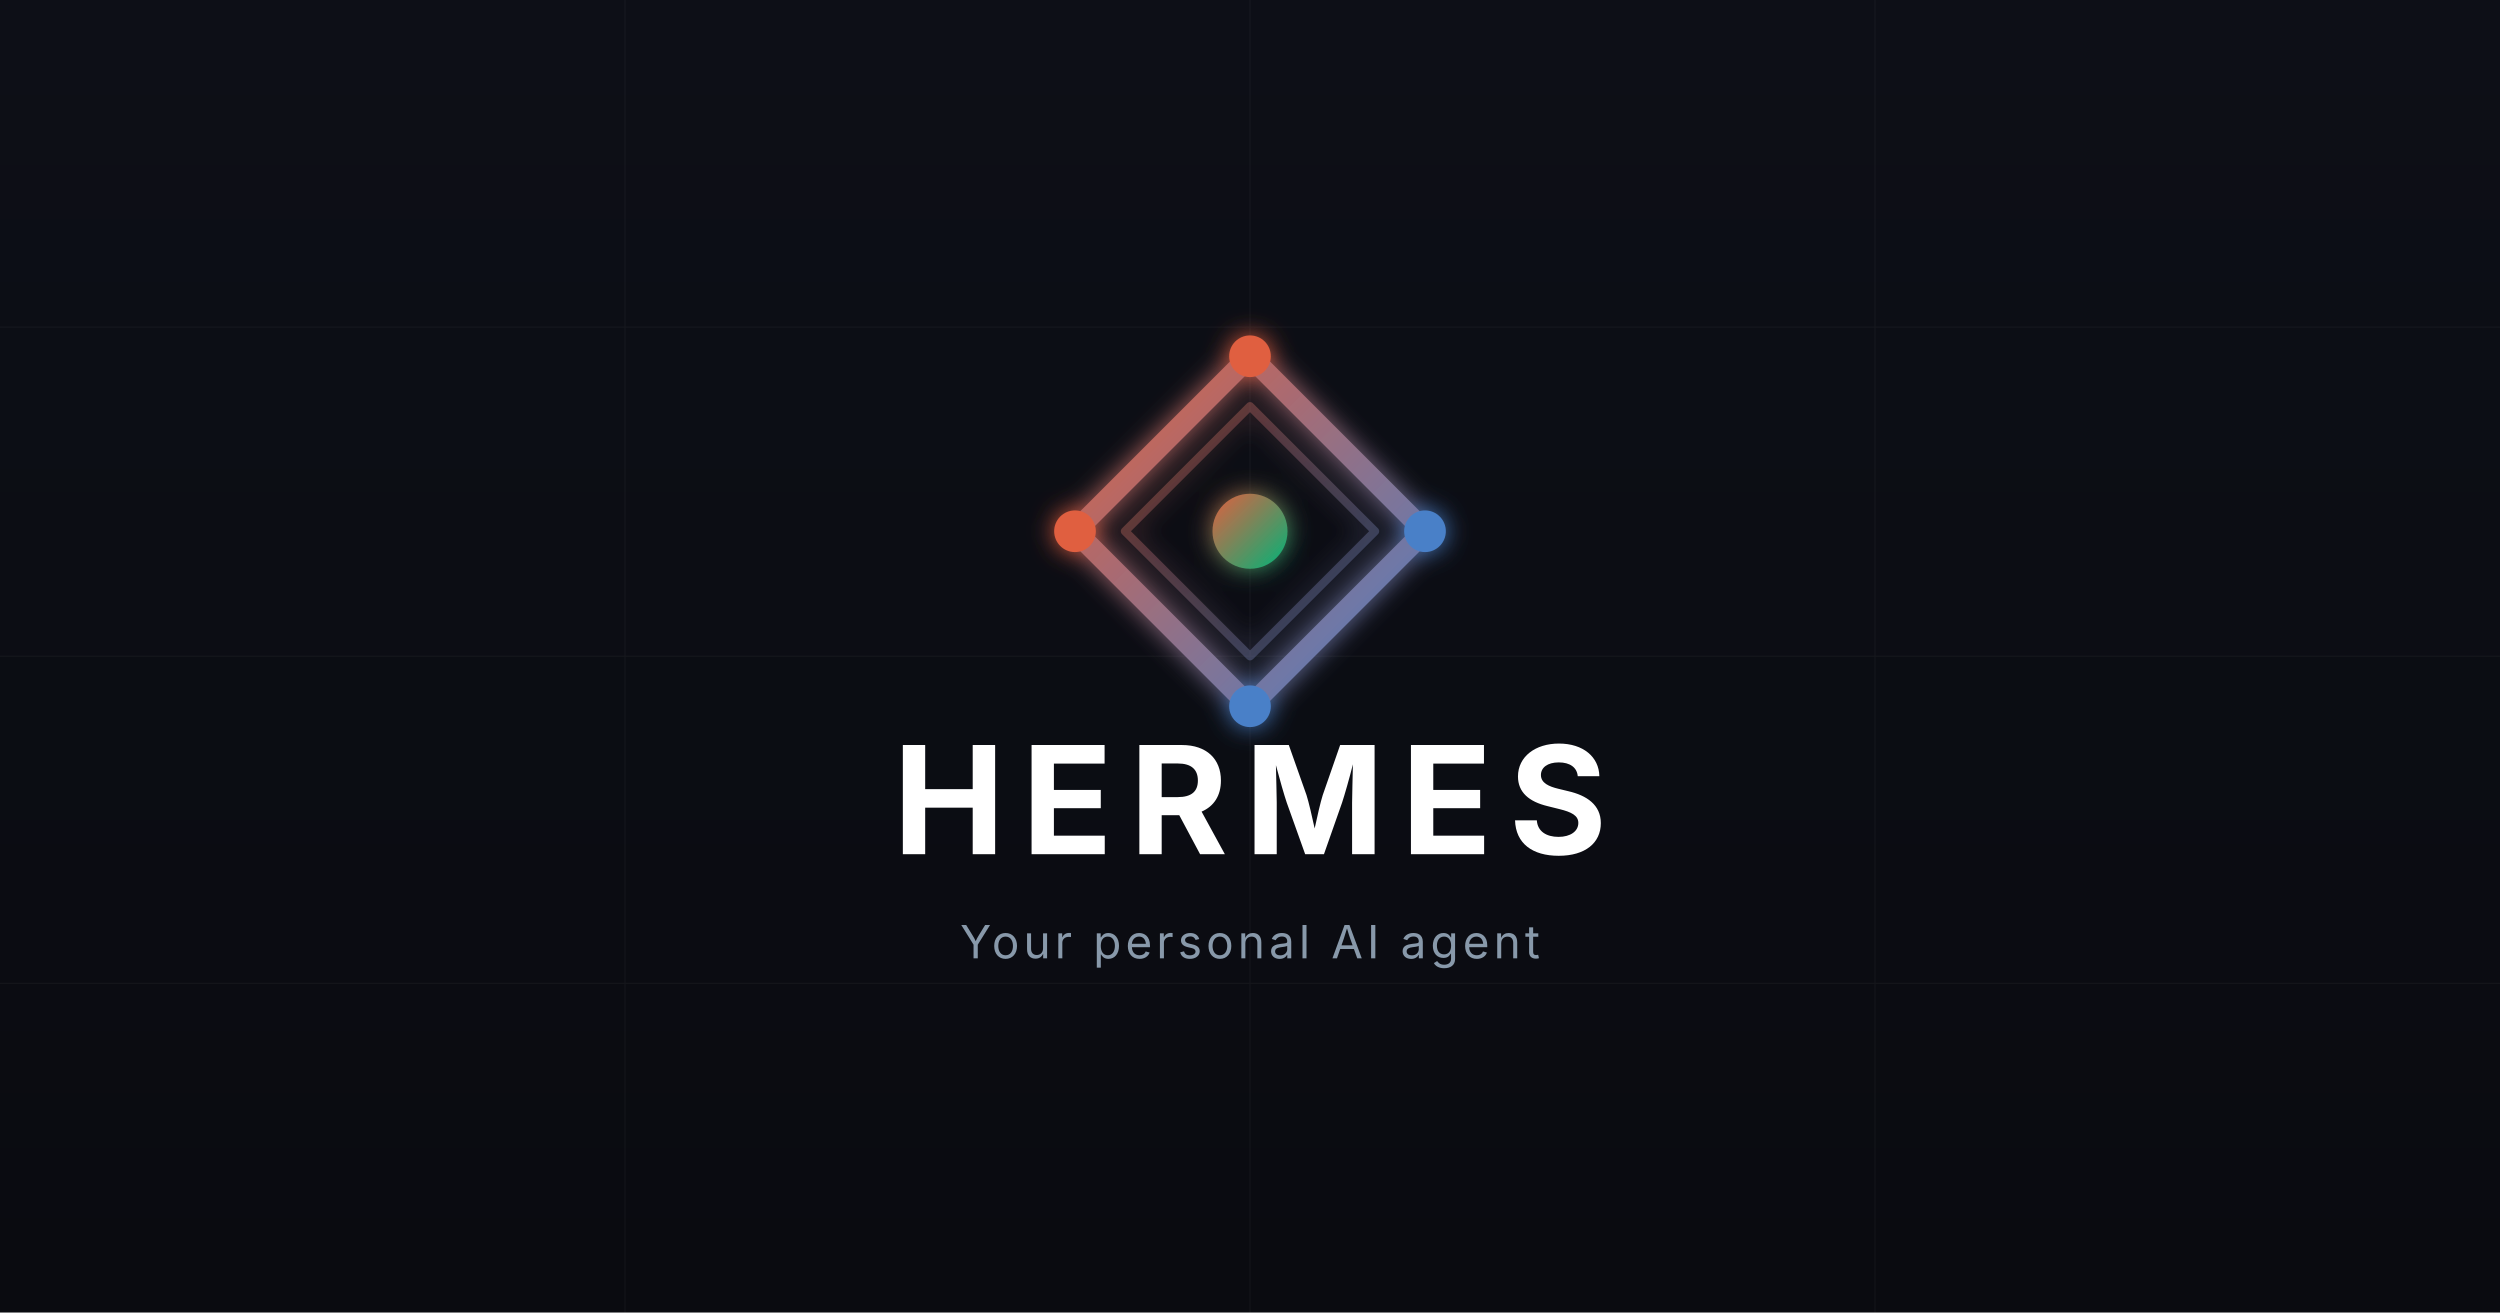
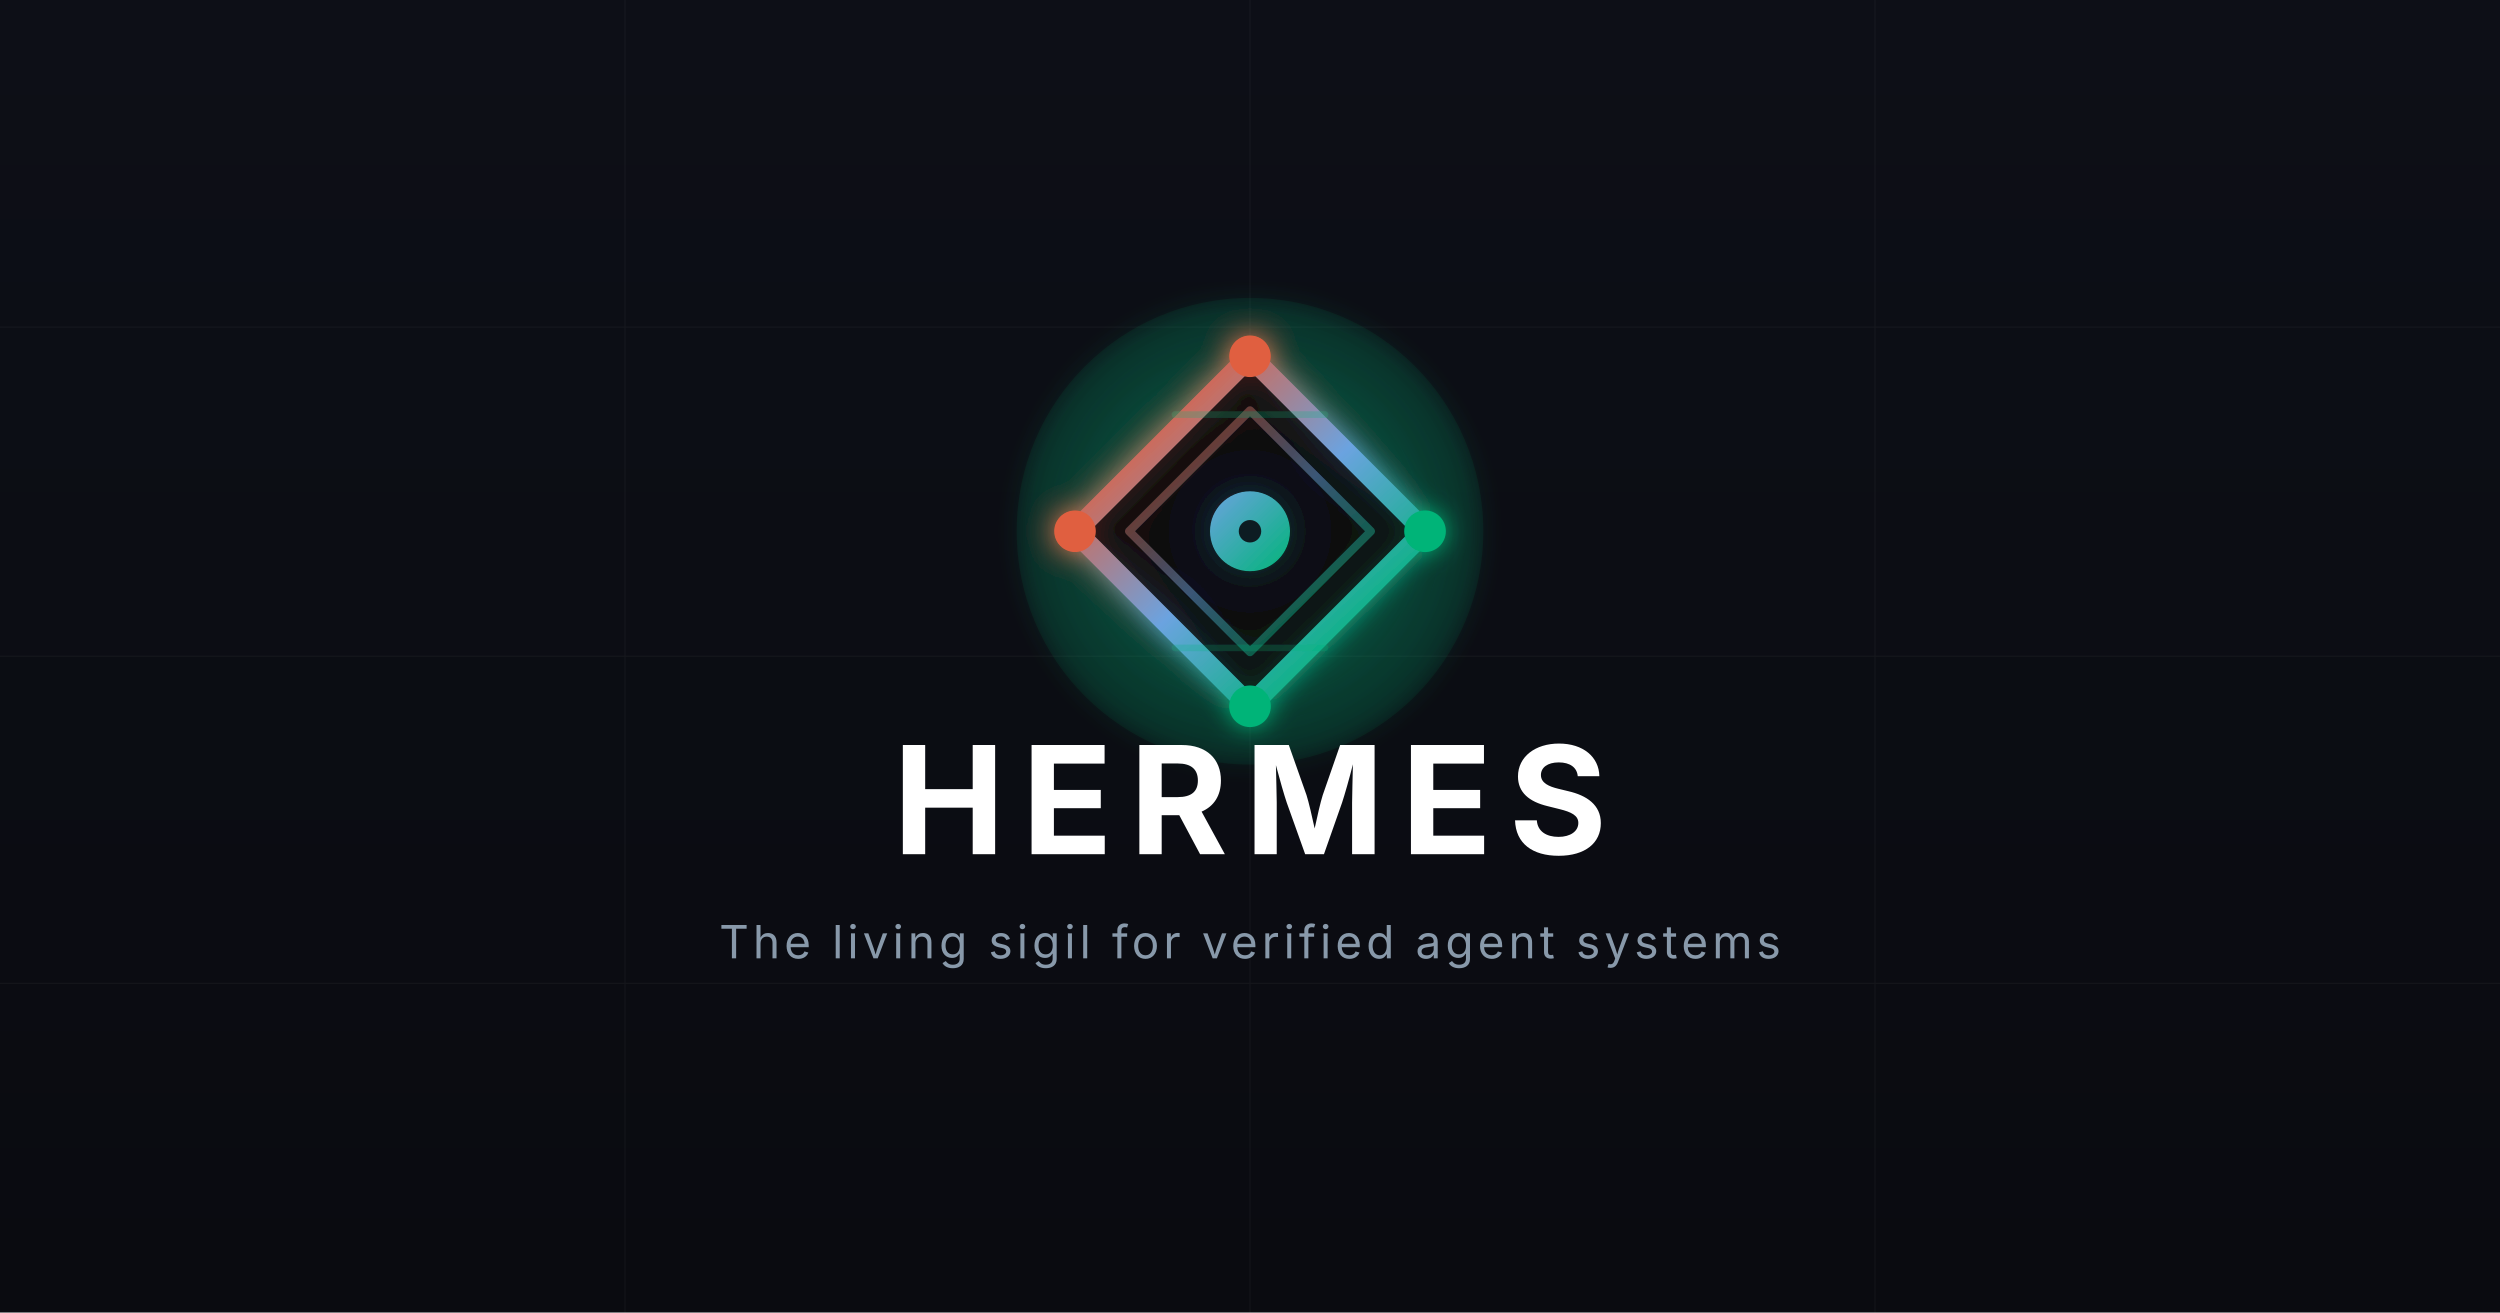
<svg xmlns="http://www.w3.org/2000/svg" viewBox="0 0 1200 630" width="1200" height="630">
  <defs>
-     <linearGradient id="sigilGradient" x1="0%" y1="0%" x2="100%" y2="100%">
+     <linearGradient id="sigilGradient" x1="18%" y1="16%" x2="82%" y2="84%">
      <stop offset="0%" stop-color="#e05f40" />
-       <stop offset="100%" stop-color="#4a80c8" />
+       <stop offset="52%" stop-color="#6ba3e0" />
+       <stop offset="100%" stop-color="#00b478" />
    </linearGradient>
    <linearGradient id="centerGradient" x1="0%" y1="0%" x2="100%" y2="100%">
-       <stop offset="0%" stop-color="#e05f40" />
+       <stop offset="0%" stop-color="#6ba3e0" />
      <stop offset="100%" stop-color="#00b478" />
    </linearGradient>
+     <radialGradient id="auraGradient" cx="50%" cy="50%" r="65%">
+       <stop offset="0%" stop-color="#00d490" stop-opacity="0.3" />
+       <stop offset="72%" stop-color="#00b478" stop-opacity="0.12" />
+       <stop offset="100%" stop-color="transparent" />
+     </radialGradient>
    <linearGradient id="bgGradient" x1="0%" y1="0%" x2="0%" y2="100%">
      <stop offset="0%" stop-color="#0d0f17" />
      <stop offset="100%" stop-color="#0a0b10" />
    </linearGradient>
    <filter id="glow" x="-50%" y="-50%" width="200%" height="200%">
      <feGaussianBlur stdDeviation="6" result="blur" />
      <feMerge>
        <feMergeNode in="blur" />
        <feMergeNode in="SourceGraphic" />
      </feMerge>
    </filter>
  </defs>
  <rect width="1200" height="630" fill="url(#bgGradient)" />
  <g opacity="0.04" stroke="#ffffff" stroke-width="0.5">
    <line x1="0" y1="157" x2="1200" y2="157" />
    <line x1="0" y1="315" x2="1200" y2="315" />
    <line x1="0" y1="472" x2="1200" y2="472" />
    <line x1="300" y1="0" x2="300" y2="630" />
    <line x1="600" y1="0" x2="600" y2="630" />
    <line x1="900" y1="0" x2="900" y2="630" />
  </g>
  <g transform="translate(600, 255)" filter="url(#glow)">
+     <circle cx="0" cy="0" r="112" fill="url(#auraGradient)" />
    <g transform="scale(4)">
-       <path d="M0 -21 L21 0 L0 21 L-21 0 Z" fill="none" stroke="url(#sigilGradient)" stroke-width="2.5" stroke-linejoin="round" />
-       <path d="M0 -15 L15 0 L0 15 L-15 0 Z" fill="none" stroke="url(#sigilGradient)" stroke-width="1" stroke-linejoin="round" opacity="0.4" />
+       <path d="M0 -21 L21 0 L0 21 L-21 0 Z" fill="#0a0b10" fill-opacity="0.92" stroke="#00b478" stroke-opacity="0.18" stroke-width="0.8" />
+       <path d="M0 -21 L21 0 L0 21 L-21 0 Z" fill="none" stroke="url(#sigilGradient)" stroke-width="2.5" stroke-linejoin="round" stroke-linecap="round" />
+       <path d="M0 -14.5 L14.5 0 L0 14.5 L-14.5 0 Z" fill="none" stroke="url(#sigilGradient)" stroke-width="1" stroke-linejoin="round" opacity="0.48" />
      <line x1="-14" y1="0" x2="14" y2="0" stroke="url(#sigilGradient)" stroke-width="2" stroke-linecap="round" />
-       <line x1="0" y1="-21" x2="0" y2="0" stroke="url(#sigilGradient)" stroke-width="2" stroke-linecap="round" opacity="0.7" />
-       <line x1="0" y1="0" x2="0" y2="21" stroke="url(#sigilGradient)" stroke-width="2" stroke-linecap="round" opacity="0.7" />
-       <circle cx="0" cy="0" r="4.5" fill="url(#centerGradient)" />
+       <line x1="0" y1="-18" x2="0" y2="18" stroke="url(#sigilGradient)" stroke-width="2" stroke-linecap="round" opacity="0.82" />
+       <path d="M-9 -14 H0 H9 M-9 14 H0 H9" fill="none" stroke="#00b478" stroke-width="0.8" stroke-linecap="round" opacity="0.24" />
+       <circle cx="0" cy="0" r="4.8" fill="url(#centerGradient)" />
+       <circle cx="0" cy="0" r="1.35" fill="#0a0b10" opacity="0.88" />
      <circle cx="0" cy="-21" r="2.5" fill="#e05f40" />
-       <circle cx="21" cy="0" r="2.5" fill="#4a80c8" />
-       <circle cx="0" cy="21" r="2.5" fill="#4a80c8" />
+       <circle cx="21" cy="0" r="2.5" fill="#00b478" />
+       <circle cx="0" cy="21" r="2.5" fill="#00b478" />
      <circle cx="-21" cy="0" r="2.5" fill="#e05f40" />
    </g>
  </g>
  <text x="600" y="410" font-family="system-ui, -apple-system, sans-serif" font-size="72" font-weight="700" fill="#ffffff" text-anchor="middle" letter-spacing="8">HERMES</text>
-   <text x="600" y="460" font-family="system-ui, -apple-system, sans-serif" font-size="22" fill="#8899aa" text-anchor="middle" letter-spacing="2">Your personal AI agent</text>
+   <text x="600" y="460" font-family="system-ui, -apple-system, sans-serif" font-size="22" fill="#8899aa" text-anchor="middle" letter-spacing="2">The living sigil for verified agent systems</text>
  <line x1="500" y1="490" x2="700" y2="490" stroke="url(#sigilGradient)" stroke-width="2" opacity="0.5" />
</svg>
